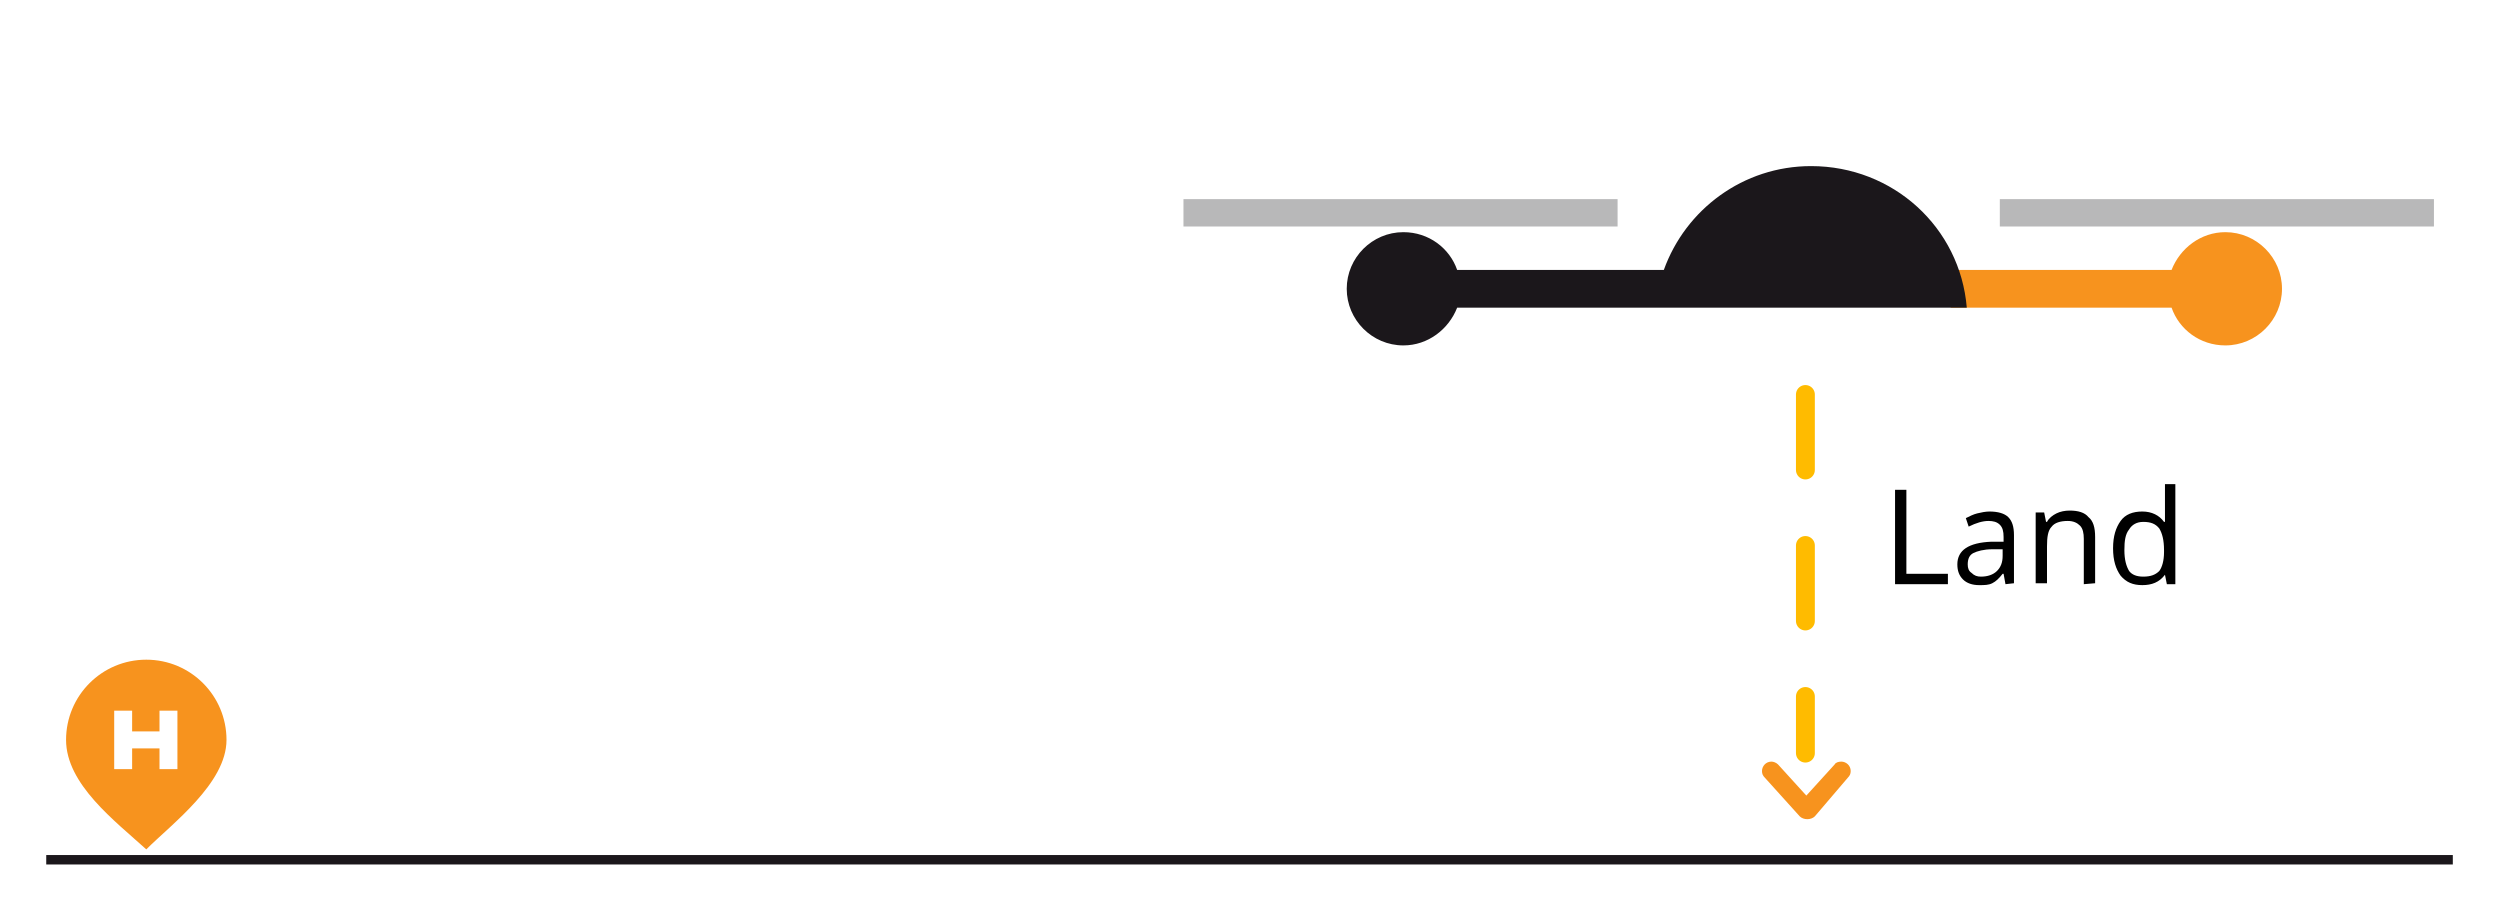
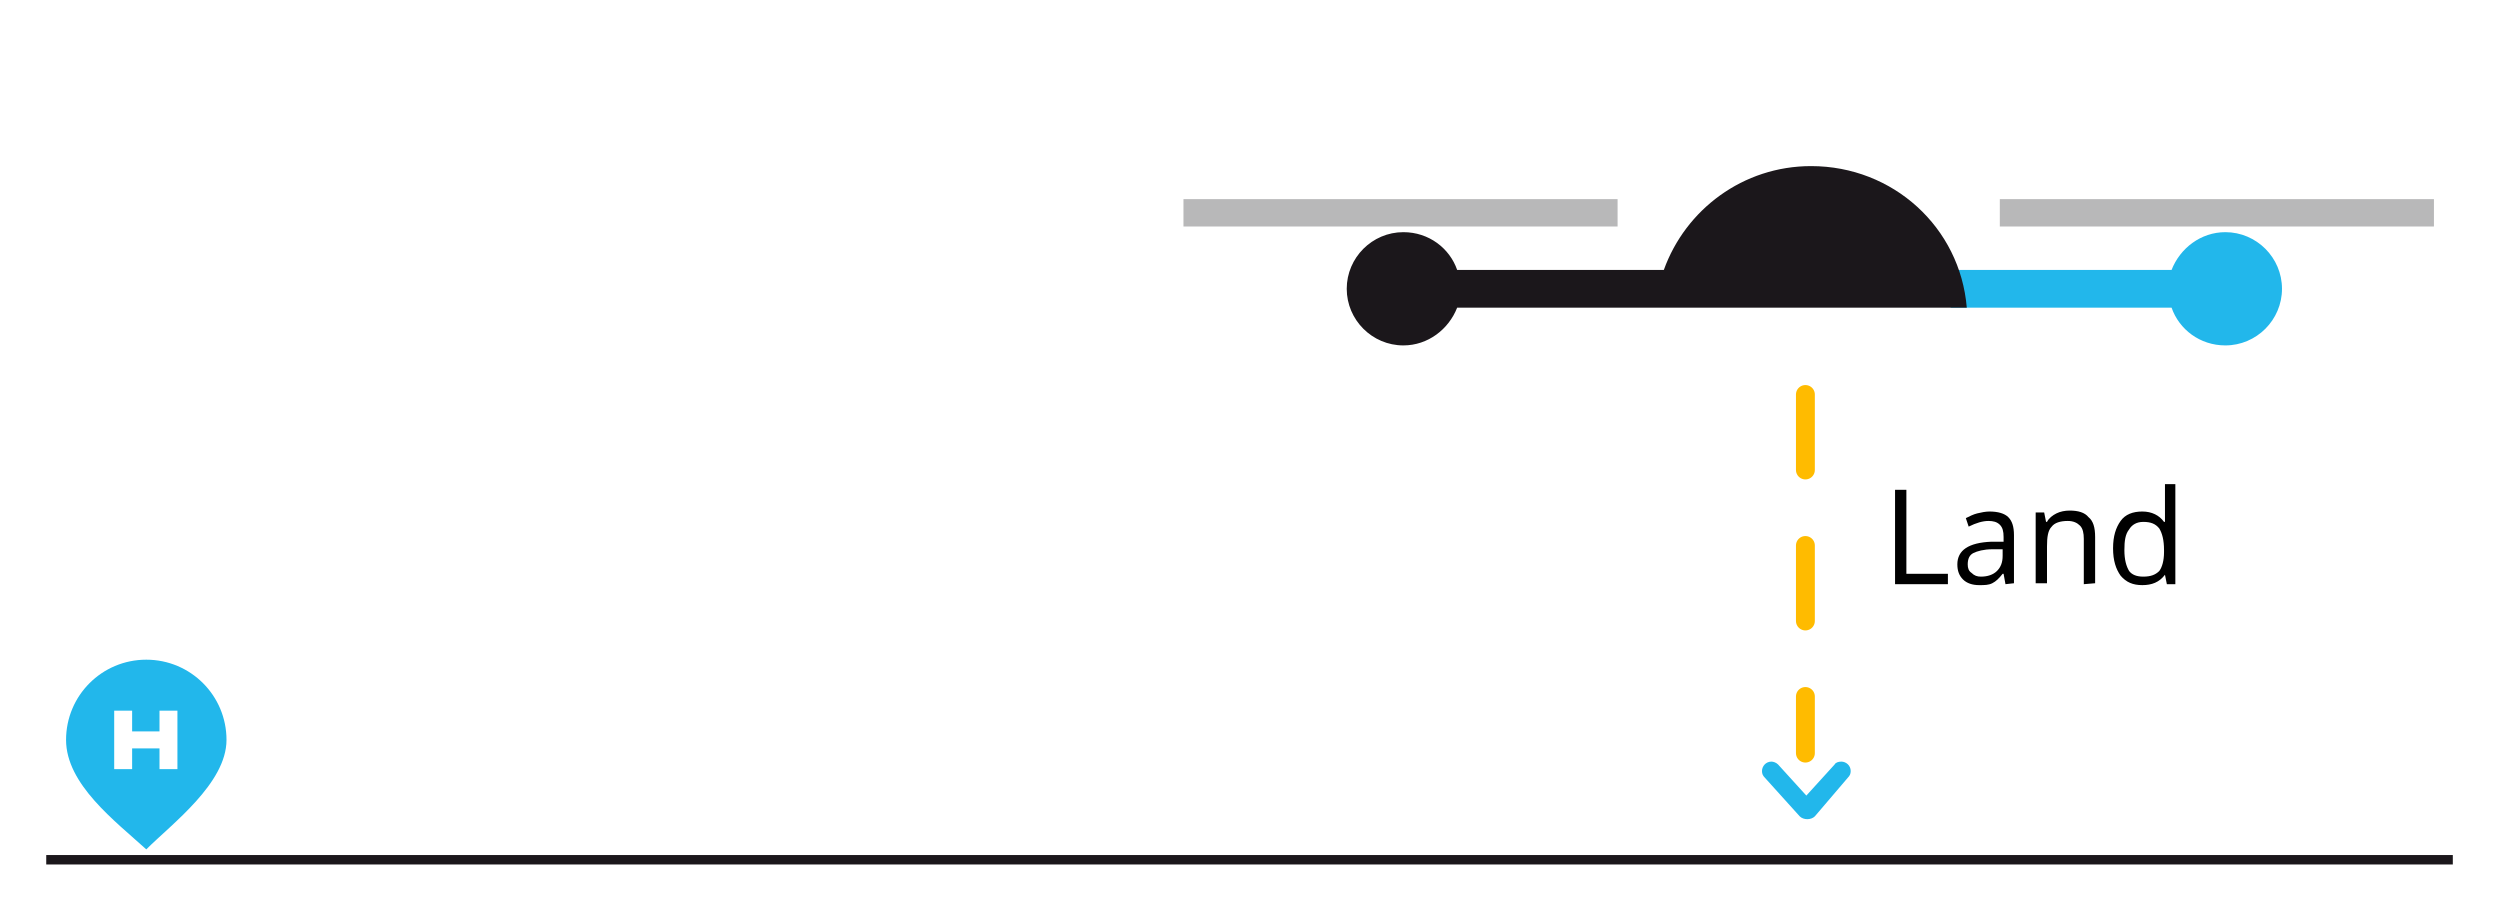
<svg xmlns="http://www.w3.org/2000/svg" version="1.1" id="Ebene_1" x="0px" y="0px" viewBox="0 0 264.9 95.1" style="enable-background:new 0 0 264.9 95.1;" xml:space="preserve">
  <style type="text/css">
- 	.st0{fill:#F7931E;}
+ 	.st0{fill:#22b7eb;}
	.st1{fill:#1B171B;}
	.st2{fill:#B8B8B9;}
	.st3{fill:none;}
	.st4{enable-background:new    ;}
	
		.st5{fill:none;stroke:#FFBB00;stroke-width:2;stroke-linecap:round;stroke-linejoin:round;stroke-miterlimit:10;stroke-dasharray:8,8;}
	.st6{fill:none;stroke:#1B171B;stroke-miterlimit:10;}
</style>
  <g>
    <g>
      <g>
        <g>
          <path class="st0" d="M235.8,24.6c-2.6,0-4.8,1.7-5.7,4h-23.4v4h23.4c0.8,2.3,3,4,5.7,4c3.3,0,6-2.7,6-6S239.1,24.6,235.8,24.6z" />
          <path class="st1" d="M191.9,17.6c-7.2,0-13.3,4.6-15.6,11h-21.9c-0.8-2.3-3-4-5.7-4c-3.3,0-6,2.7-6,6s2.7,6,6,6      c2.6,0,4.8-1.7,5.7-4h21h31.8h1.2C207.7,24.1,200.6,17.6,191.9,17.6z" />
        </g>
        <rect x="125.4" y="21.1" class="st2" width="46" height="2.9" />
        <rect x="211.9" y="21.1" class="st2" width="46" height="2.9" />
      </g>
      <rect x="199.4" y="51.3" class="st3" width="67.5" height="13.5" />
      <g class="st4">
        <path d="M200.8,61.9v-10h1.2v8.9h4.4v1.1H200.8z" />
        <path d="M212.5,61.9l-0.2-1.1h-0.1c-0.4,0.5-0.7,0.8-1.1,1c-0.4,0.2-0.8,0.2-1.4,0.2c-0.7,0-1.3-0.2-1.7-0.6s-0.6-0.9-0.6-1.6     c0-1.5,1.2-2.3,3.6-2.4h1.3v-0.5c0-0.6-0.1-1-0.4-1.3s-0.7-0.4-1.2-0.4c-0.6,0-1.3,0.2-2.1,0.6l-0.3-0.9c0.4-0.2,0.8-0.4,1.2-0.5     s0.9-0.2,1.3-0.2c0.9,0,1.6,0.2,2,0.6s0.6,1,0.6,1.9v5.1L212.5,61.9L212.5,61.9z M209.9,61.1c0.7,0,1.3-0.2,1.7-0.6     s0.6-0.9,0.6-1.6v-0.7h-1.1c-0.9,0-1.6,0.2-2,0.4c-0.4,0.2-0.6,0.6-0.6,1.2c0,0.4,0.1,0.7,0.4,0.9     C209.2,61,209.5,61.1,209.9,61.1z" />
        <path d="M220.8,61.9v-4.8c0-0.6-0.1-1.1-0.4-1.4s-0.7-0.5-1.3-0.5c-0.8,0-1.4,0.2-1.7,0.6c-0.4,0.4-0.5,1.1-0.5,2.1v3.9h-1.2     v-7.5h0.9l0.2,1h0.1c0.2-0.4,0.6-0.7,1-0.9c0.4-0.2,0.9-0.3,1.4-0.3c0.9,0,1.6,0.2,2,0.7c0.5,0.4,0.7,1.1,0.7,2.1v4.9L220.8,61.9     L220.8,61.9z" />
        <path d="M229.4,60.9L229.4,60.9c-0.6,0.8-1.4,1.1-2.4,1.1s-1.7-0.3-2.3-1c-0.5-0.7-0.8-1.6-0.8-2.9s0.3-2.2,0.8-2.9s1.3-1,2.3-1     s1.8,0.4,2.3,1.1h0.1v-0.5v-0.5v-3h1.1v10.6h-0.9L229.4,60.9z M227.1,61.1c0.8,0,1.3-0.2,1.7-0.6c0.3-0.4,0.5-1.1,0.5-2v-0.2     c0-1.1-0.2-1.8-0.5-2.3c-0.4-0.5-0.9-0.7-1.7-0.7c-0.7,0-1.2,0.3-1.5,0.8c-0.4,0.5-0.5,1.2-0.5,2.2s0.2,1.7,0.5,2.2     C225.9,60.9,226.4,61.1,227.1,61.1z" />
      </g>
      <g>
        <path class="st0" d="M195.8,82.4L195.8,82.4c0.2-0.2,0.3-0.4,0.3-0.7c0-0.6-0.5-1-1-1c-0.3,0-0.6,0.1-0.7,0.3l0,0l-3,3.3l-3-3.3     l0,0c-0.2-0.2-0.5-0.3-0.7-0.3c-0.6,0-1,0.5-1,1c0,0.3,0.1,0.5,0.3,0.7l0,0l3.7,4.1c0.2,0.2,0.5,0.3,0.8,0.3s0.6-0.1,0.8-0.3     L195.8,82.4z" />
        <line class="st5" x1="191.3" y1="41.8" x2="191.3" y2="79.8" />
      </g>
      <line class="st6" x1="4.9" y1="91.1" x2="259.9" y2="91.1" />
    </g>
    <path class="st0" d="M15.5,69.9c-4.7,0-8.5,3.8-8.5,8.5S12.2,87,15.5,90c2.7-2.7,8.5-7,8.5-11.6C24,73.7,20.2,69.9,15.5,69.9z    M18.8,81.5h-1.9v-2.2H14v2.2h-1.9v-6.2H14v2.2h2.9v-2.2h1.9V81.5z" />
  </g>
</svg>
